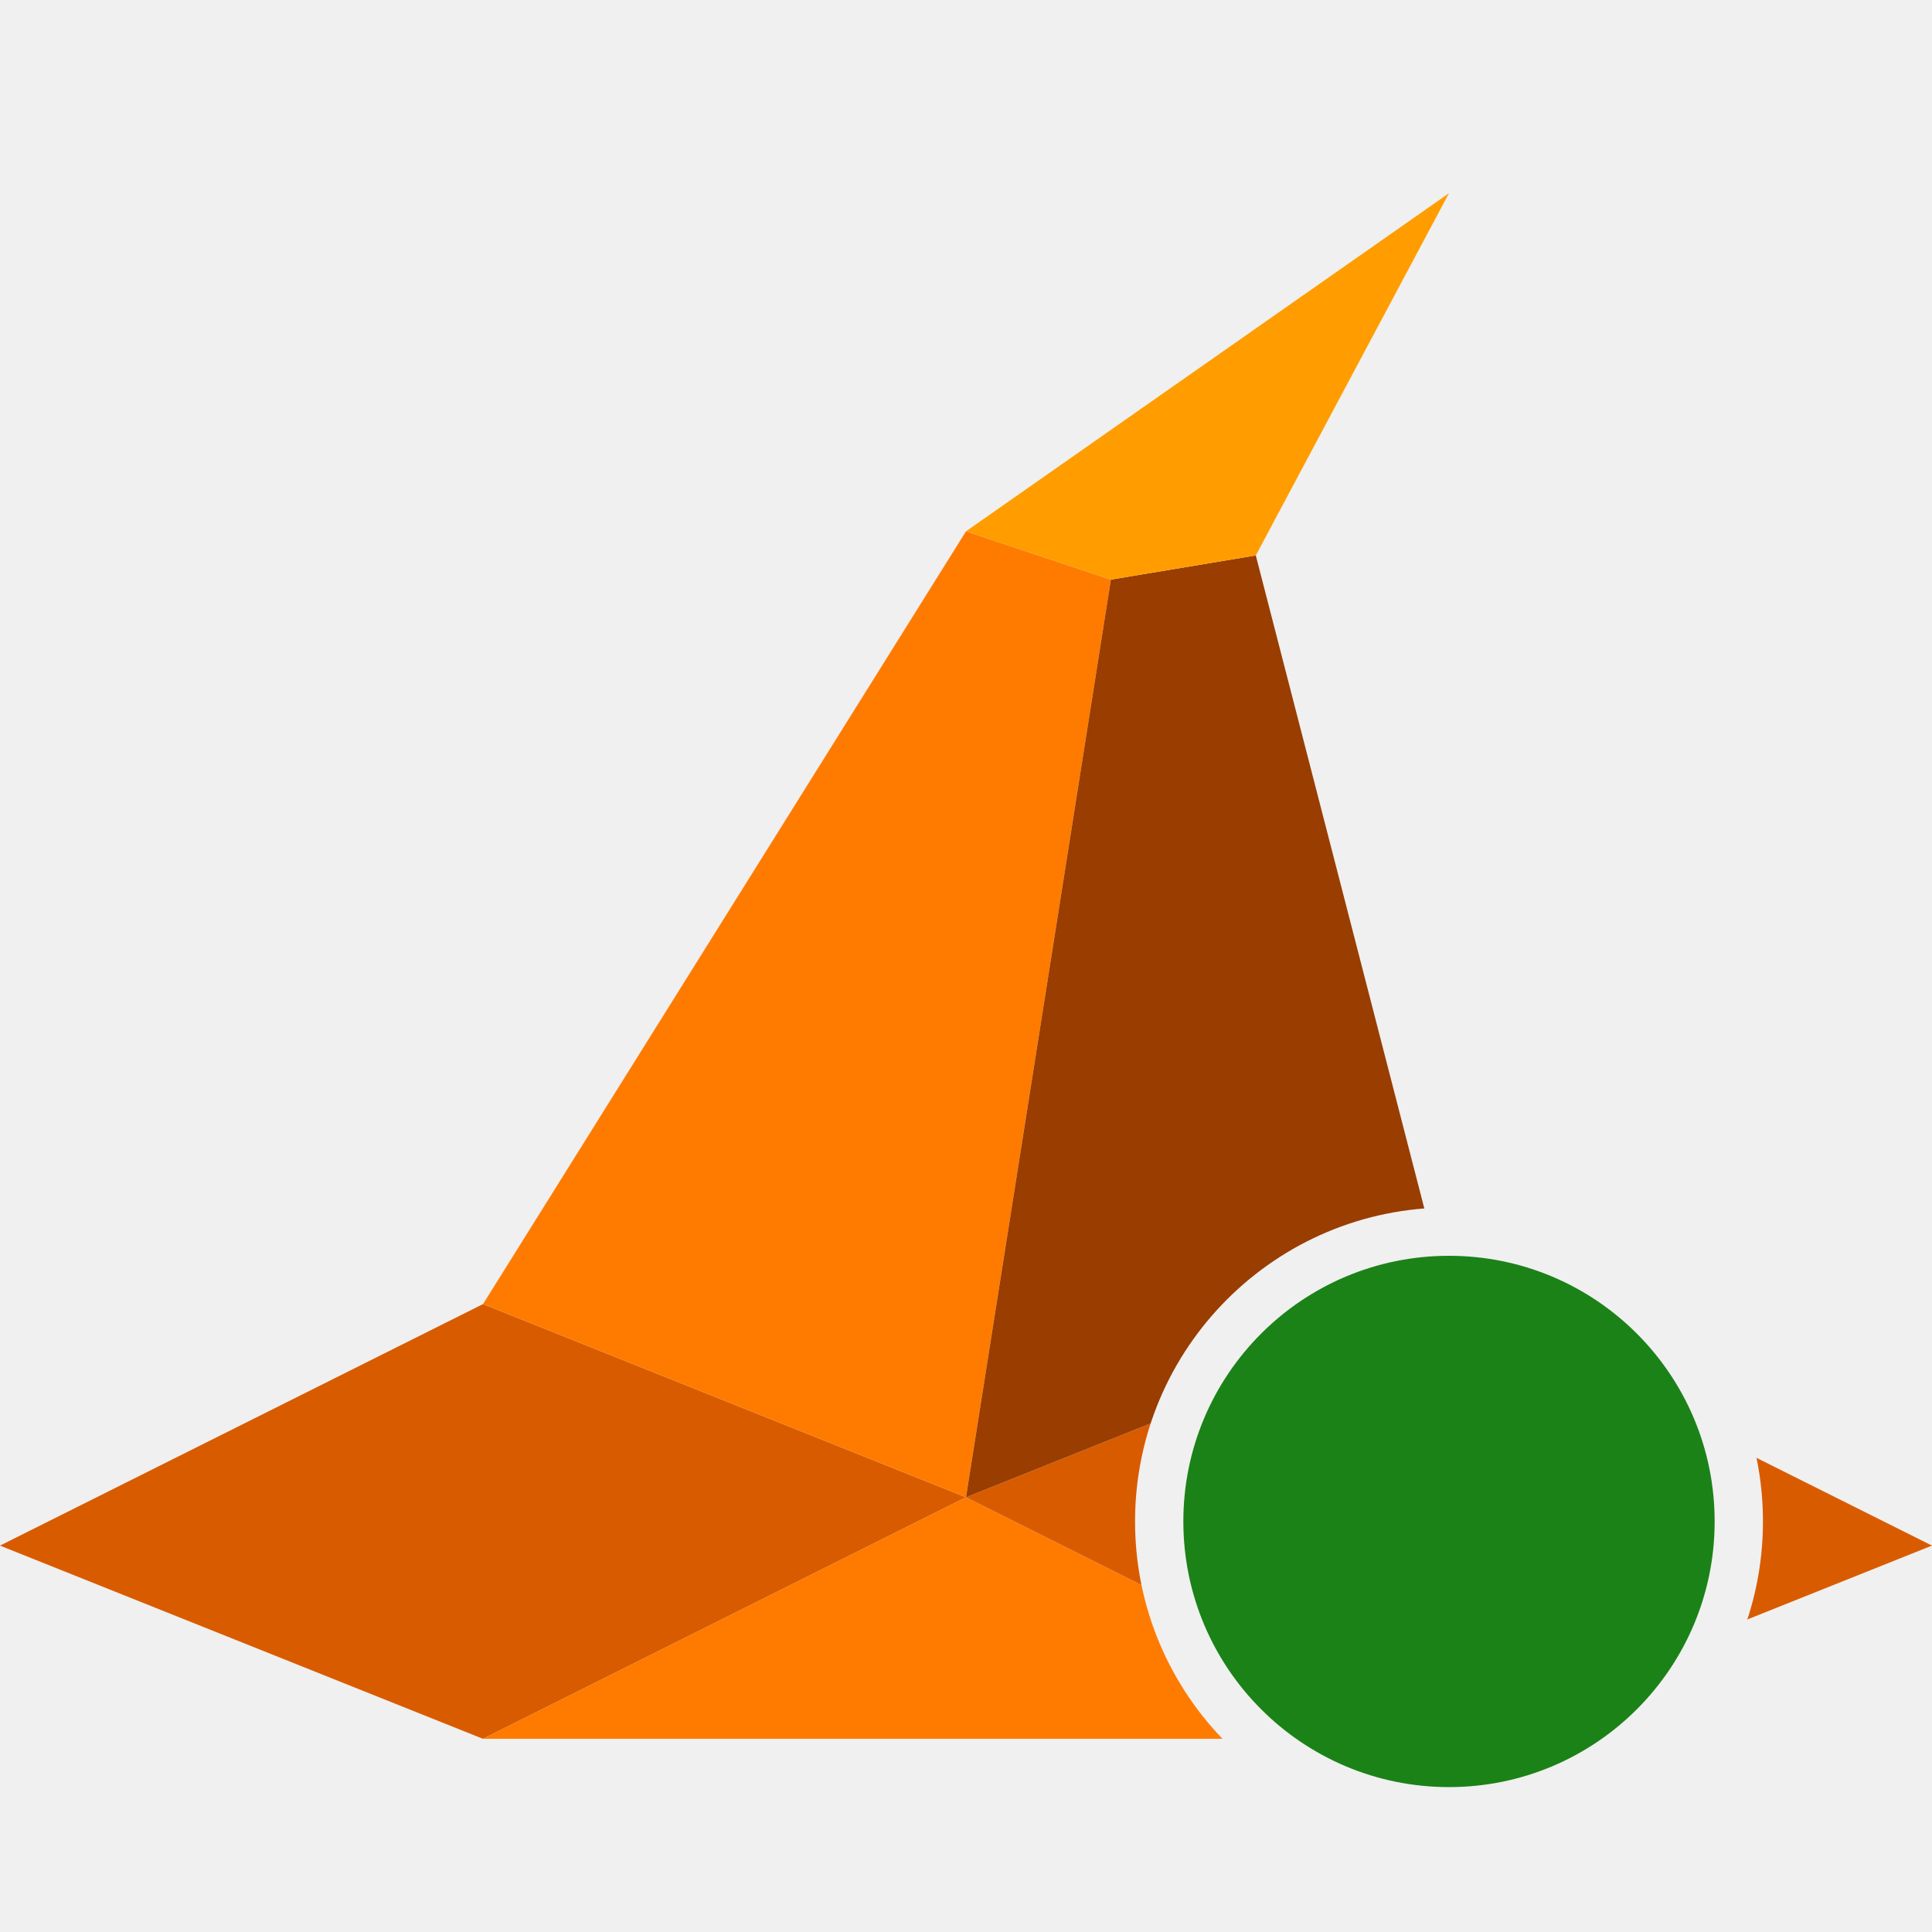
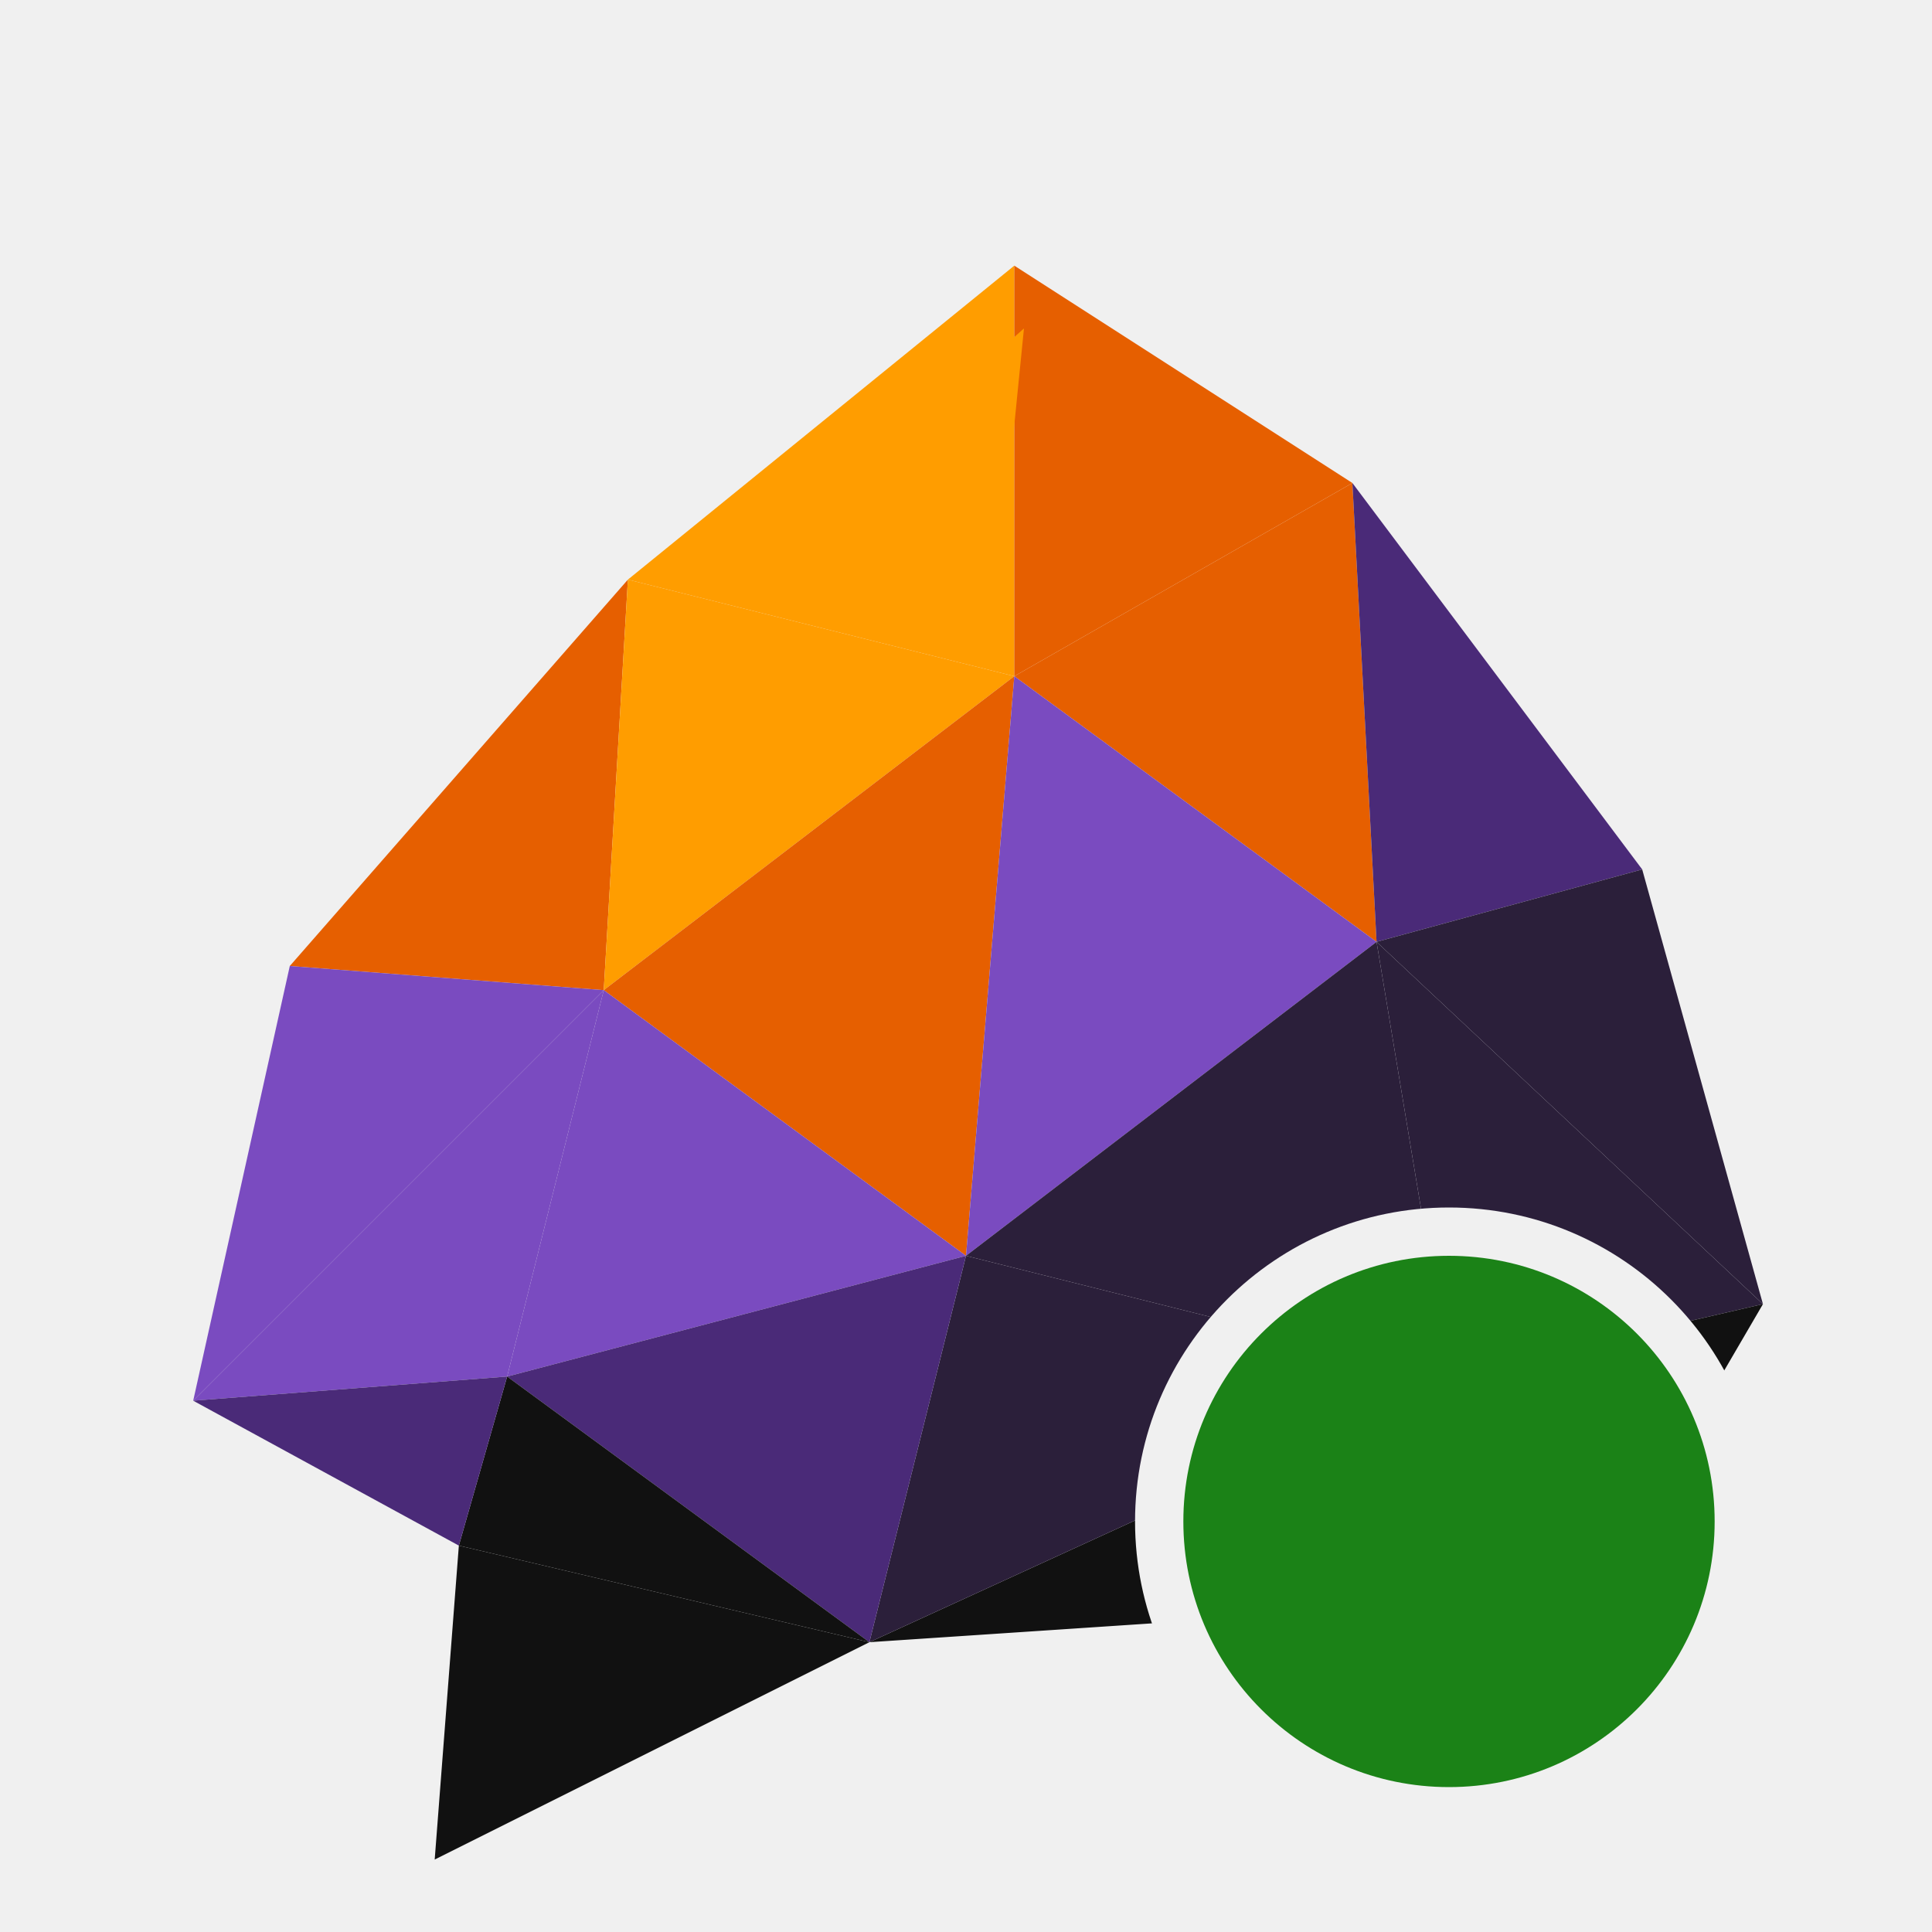
<svg xmlns="http://www.w3.org/2000/svg" width="400" height="400" viewBox="0 0 400 400">
  <defs>
    <mask id="notifMask">
      <rect x="-50" y="-50" width="600" height="600" fill="white" />
      <circle cx="300" cy="315" r="65" fill="black" />
    </mask>
  </defs>
  <g mask="url(#notifMask)">
-     <g transform="translate(0, 40)" stroke="none">
-       <polygon points="0,280 100,320 200,270 100,230" fill="#D95B00" />
-       <polygon points="100,320 300,320 200,270" fill="#FF7B00" />
-       <polygon points="400,280 300,320 200,270 300,230" fill="#D95B00" />
-       <polygon points="100,230 200,270 230,80 200,70" fill="#FF7B00" />
-       <polygon points="200,270 300,230 260,75 230,80" fill="#993D00" />
-       <polygon points="200,70 230,80 260,75 300,0" fill="#FF9D00" />
-     </g>
+     <polygon points="60,200 130,120 125,205" fill="#E65F00" />
+     <polygon points="130,120 210,140 125,205" fill="#FF9D00" />
+     <polygon points="130,120 210,55 210,140" fill="#FF9D00" />
+     <polygon points="210,55 280,100 210,140" fill="#E65F00" />
+     <polygon points="280,100 285,195 210,140" fill="#E65F00" />
+     <polygon points="280,100 340,180 285,195" fill="#4A2A78" />
+     <polygon points="340,180 365,270 285,195" fill="#2B1F3A" />
+     <polygon points="40,290 60,200 125,205" fill="#7A4BC0" />
+     <polygon points="40,290 125,205 105,285" fill="#7A4BC0" />
+     <polygon points="125,205 210,140 200,260" fill="#E65F00" />
+     <polygon points="210,140 285,195 200,260" fill="#7A4BC0" />
+     <polygon points="125,205 200,260 105,285" fill="#7A4BC0" />
+     <polygon points="285,195 300,285 200,260" fill="#2B1F3A" />
+     <polygon points="285,195 365,270 300,285" fill="#2B1F3A" />
+     <polygon points="365,270 330,330 300,285" fill="#111111" />
+     <polygon points="330,330 180,340 300,285" fill="#111111" />
+     <polygon points="300,285 180,340 200,260" fill="#2B1F3A" />
+     <polygon points="200,260 180,340 105,285" fill="#4A2A78" />
+     <polygon points="105,285 180,340 95,320" fill="#111111" />
+     <polygon points="40,290 105,285 95,320" fill="#4A2A78" />
+     <polygon points="95,320 180,340 90,385" fill="#111111" />
+     <polygon points="185,92 212,68 208,108" fill="#FF9D00" />
  </g>
  <circle cx="300" cy="315" r="55" fill="#1b8217" />
</svg>
